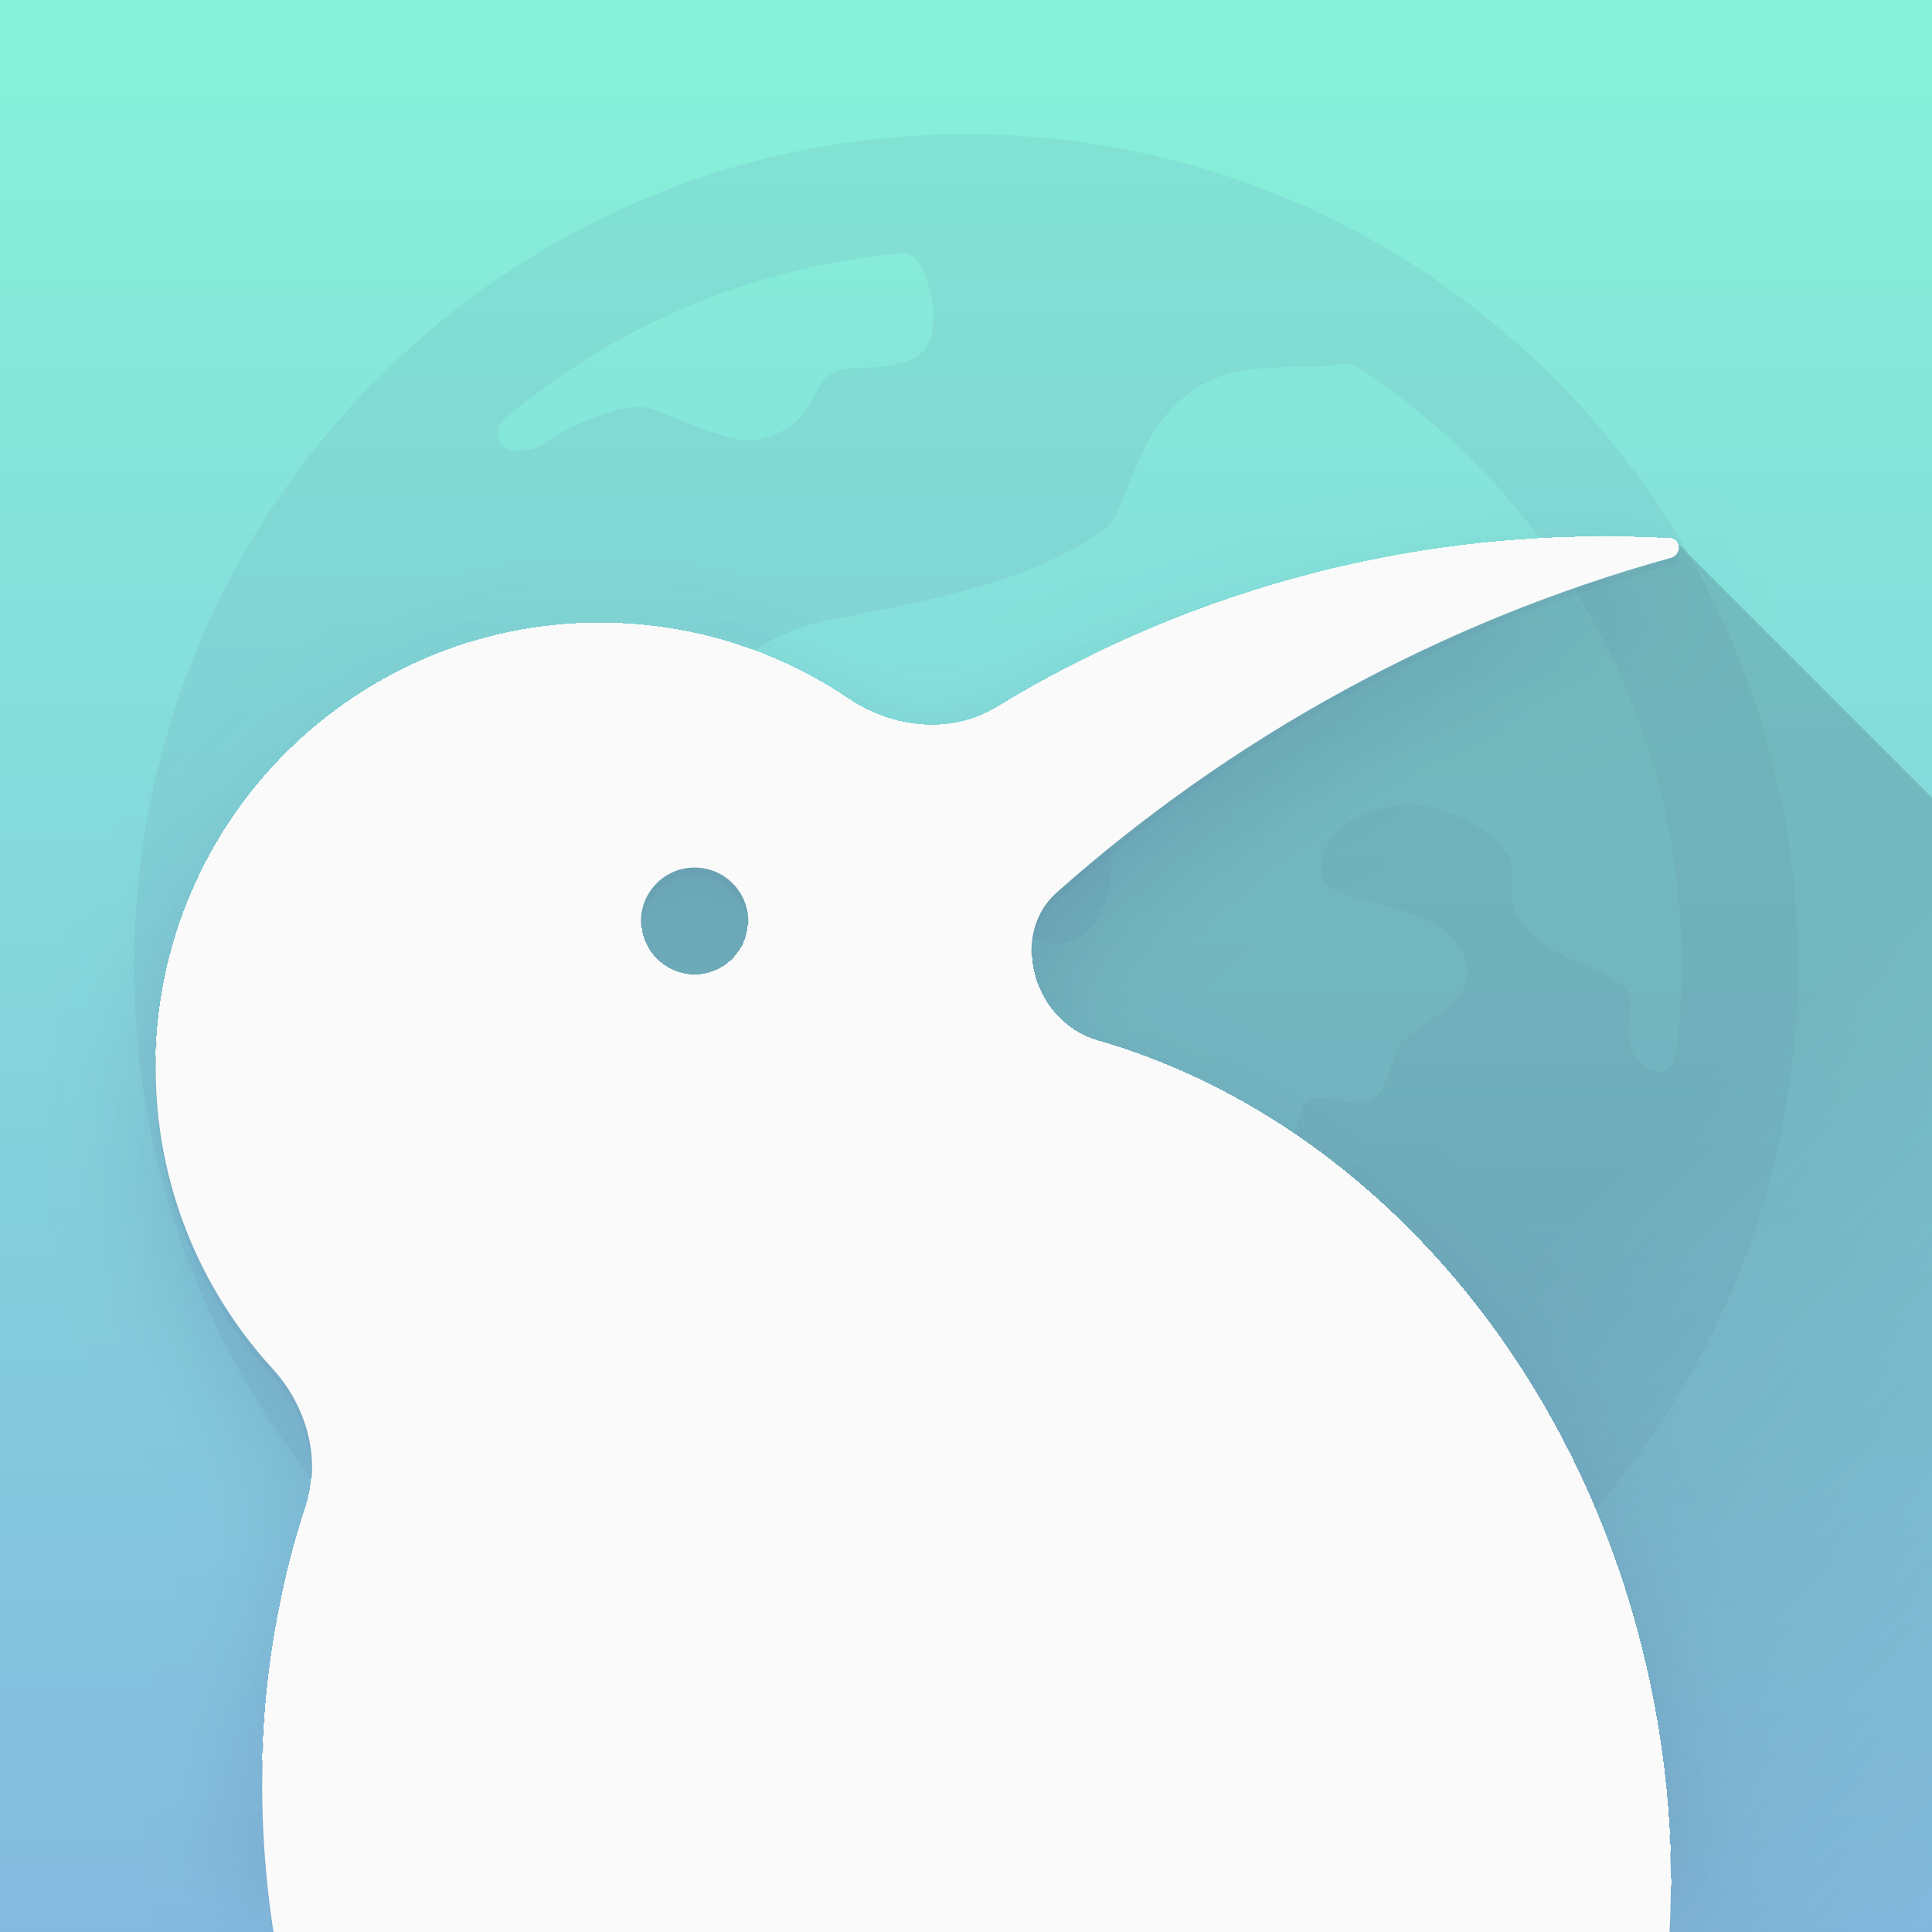
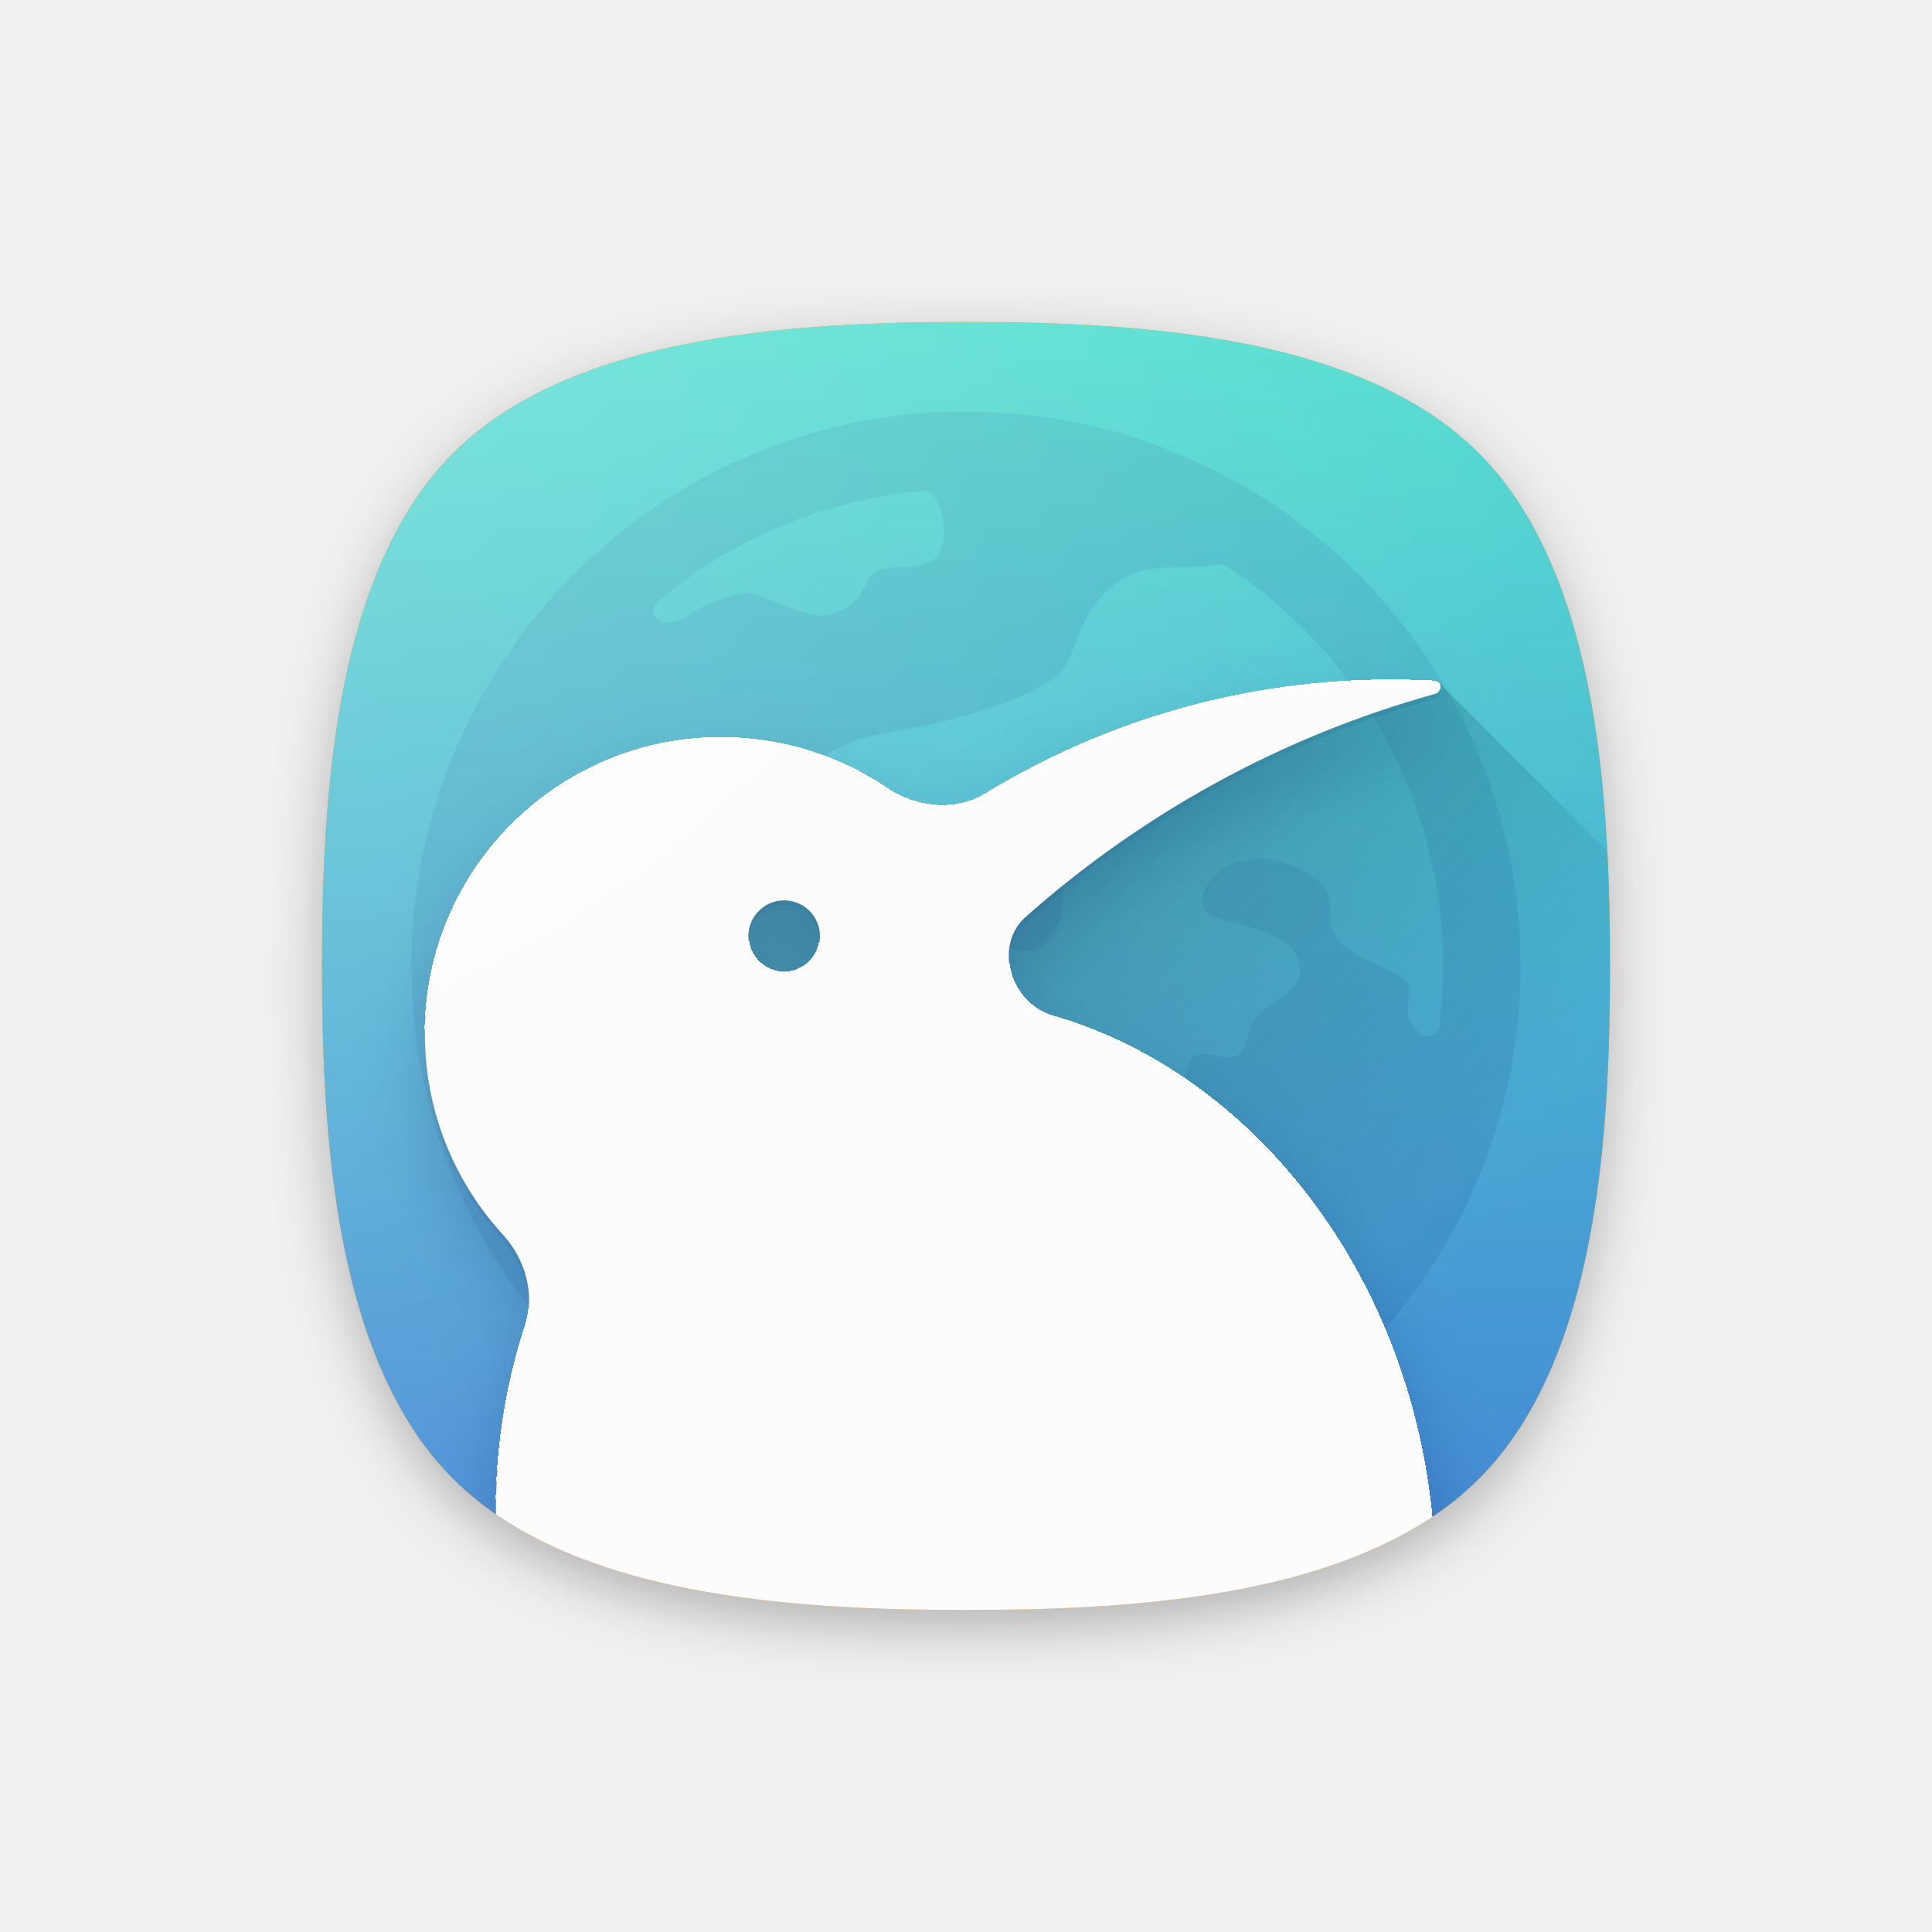
- <svg xmlns="http://www.w3.org/2000/svg" width="140" height="140" viewBox="0 0 288 288" fill="none">
-   <mask id="prefix__a" maskUnits="userSpaceOnUse" x="72" y="72" width="288" height="288">
-     <path fill="#ff9800" d="M72 72h288v288H72z" />
+ <svg xmlns="http://www.w3.org/2000/svg" width="432" height="432" viewBox="0 0 432 432" fill="none">
+   <g filter="url(#filter0_d)">
+     <path d="M319 92C292 74.737 252 72 216 72C180 72 140 74.737 113 92C104.364 97.521 97.521 104.364 92 113C74.737 140 72 180 72 216C72 252 74.737 292 92 319C97.521 327.636 104.364 334.479 113 340C140 357.263 180 360 216 360C252 360 292 357.263 319 340C327.636 334.479 334.479 327.636 340 319C357.263 292 360 252 360 216C360 180 357.263 140 340 113C334.479 104.364 327.636 97.521 319 92Z" fill="#FF9800" />
+   </g>
+   <mask id="mask0" style="mask-type:alpha" maskUnits="userSpaceOnUse" x="72" y="72" width="288" height="288">
+     <path d="M319 92C292 74.737 252 72 216 72C180 72 140 74.737 113 92C104.364 97.521 97.521 104.364 92 113C74.737 140 72 180 72 216C72 252 74.737 292 92 319C97.521 327.636 104.364 334.479 113 340C140 357.263 180 360 216 360C252 360 292 357.263 319 340C327.636 334.479 334.479 327.636 340 319C357.263 292 360 252 360 216C360 180 357.263 140 340 113C334.479 104.364 327.636 97.521 319 92Z" fill="#FF9800" />
  </mask>
-   <g mask="url(#prefix__a)" transform="translate(-72 -72)">
-     <path fill="url(#prefix__prefix__paint0_linear)" d="M0 0h432v432H0z" />
-     <path opacity=".1" d="M216 92c-68.373 0-124 55.627-124 124 0 68.373 55.627 124 124 124 68.373 0 124-55.627 124-124 0-68.373-55.627-124-124-124zm105.844 137.418c-.254 2.016-2.679 2.996-4.274 1.733-5.138-4.069-1.352-8.501-2.929-11.183-2.163-3.674-10.54-4.271-15.134-9.551-4.081-4.692-.891-5.992-2.699-10.791-1.356-3.602-10.437-8.198-15.737-7.642-7.048.739-12.538 4.355-12.137 10.341.357 5.373 21.76 3.158 21.815 14.993.02 4.752-8.868 7.95-10.214 10.647-1.35 2.696-2.019 6.886-3.96 8.077-1.986 1.22-7.391-1.159-9.441 0-1.75.989-1.851 6.194-3.596 7.192-2.099 1.199-11.987 2.396-15.137 6.445-3.146 4.046-1.649 14.237-3.296 17.383-1.721 3.285-7.042 9.291-7.941 13.637-1.315 6.35 1.401 13.404-.15 17.833-3.654 10.442-26.268 15.901-36.866 8.092-5.695-4.196-.796-11.743-4.496-16.484-1.935-2.48-4.345-2.546-8.391-7.941-4.046-5.396 1.05-12.138-1.95-17.083-3.855-6.362-29.439-13.551-33.566-22.779-3.279-7.333-3.746-24.725-1.5-31.92 1.569-5.023 10.598-7.278 13.937-10.041 2.985-2.468 5.546-8.692 12.138-9.741 5.401-.86 11.241 4.945 13.937 6.742 2.696 1.799 7.642-.9 12.138.45 4.495 1.349 19.779 14.837 26.974 14.837 7.192 0 8.991-9.442 8.092-14.387-.9-4.946-9.442-4.496-12.588-6.745-3.146-2.247-7.192-10.788-12.587-10.788-5.396 0-14.387 5.732-21.129 6.629-6.742.9-10.806-4.216-11.126-10.453-.337-6.517 6.572-9.6 11.576-11.463 5.732-2.137 30.682-4.158 44.844-14.387 4.124-2.979 4.064-14.713 13.937-21.241 6.843-4.525 16.138-2.353 21.582-3.568.764-.17 1.566-.1 2.221.326 33.797 22.038 52.878 61.507 47.653 102.831zM206.331 109.769c.972-.086 1.941.352 2.474 1.168 2.835 4.335 3.53 12.686-.649 14.543-4.928 2.192-9.504.64-12.183 2.192-3.201 1.851-2.397 8.011-11.028 9.859-4.738 1.015-14.58-4.928-17.864-4.928-3.285 0-11.501 3.44-13.144 5.006-1.105 1.052-3.167 1.577-5.125 1.623-2.445.061-3.619-3.074-1.75-4.657 16.284-13.804 36.773-22.784 59.269-24.806z" fill="#002b6d" />
-     <g clip-path="url(#prefix__prefix__clip0)">
-       <path d="M220.643 177.432c29.091-17.724 63.641-27.146 100.206-25.174.542.029.929.291 1.151.649l110 110V432H146.552c-16.108-17.586-28.013-40.751-32.989-67.291-4.491-23.957-2.724-47.397 4.02-68.08 2.328-7.139.133-15.043-4.939-20.578-11.964-13.055-18.703-30.852-17.242-49.916 2.798-36.52 34.627-63.86 71.092-61.066 11.867.909 22.762 4.898 31.965 11.124 6.602 4.466 15.376 5.386 22.184 1.239z" fill="url(#prefix__prefix__paint1_linear)" />
-       <g filter="url(#prefix__prefix__filter1_ddi)">
-         <path fill-rule="evenodd" clip-rule="evenodd" d="M321.098 155.152c1.626-.45 1.437-2.803-.249-2.894-36.565-1.972-71.115 7.45-100.206 25.174-6.808 4.147-15.582 3.227-22.184-1.239-9.203-6.226-20.098-10.214-31.965-11.124-36.465-2.794-68.294 24.546-71.092 61.066-1.46 19.064 5.278 36.861 17.242 49.916 5.072 5.535 7.267 13.44 4.939 20.578-6.744 20.684-8.511 44.123-4.02 68.08 12.472 66.525 68.481 111.85 125.098 101.235 56.617-10.615 92.404-73.149 79.932-139.674-9.323-49.728-42.973-87.61-83.019-99.136-4.794-1.38-8.406-5.471-9.485-10.342-.945-4.267.108-8.793 3.375-11.696 26.052-23.15 57.308-40.438 91.634-49.944zM174.934 217.3a8 8 0 008.588-7.365 8 8 0 00-7.365-8.588 8 8 0 00-8.588 7.365 8 8 0 007.365 8.588z" fill="#fff" />
+   <g mask="url(#mask0)">
+     <rect width="432" height="432" fill="url(#paint0_linear)" />
+     <path opacity="0.1" d="M216 92C147.627 92 92 147.627 92 216C92 284.373 147.627 340 216 340C284.373 340 340 284.373 340 216C340 147.627 284.373 92 216 92ZM321.844 229.418C321.59 231.434 319.165 232.414 317.57 231.151C312.432 227.082 316.218 222.65 314.641 219.968C312.478 216.294 304.101 215.697 299.507 210.417C295.426 205.725 298.616 204.425 296.808 199.626C295.452 196.024 286.371 191.428 281.071 191.984C274.023 192.723 268.533 196.339 268.934 202.325C269.291 207.698 290.694 205.483 290.749 217.318C290.769 222.07 281.881 225.268 280.535 227.965C279.185 230.661 278.516 234.851 276.575 236.042C274.589 237.262 269.184 234.883 267.134 236.042C265.384 237.031 265.283 242.236 263.538 243.234C261.439 244.433 251.551 245.63 248.401 249.679C245.255 253.725 246.752 263.916 245.105 267.062C243.384 270.347 238.063 276.353 237.164 280.699C235.849 287.049 238.565 294.103 237.014 298.532C233.36 308.974 210.746 314.433 200.148 306.624C194.453 302.428 199.352 294.881 195.652 290.14C193.717 287.66 191.307 287.594 187.261 282.199C183.215 276.803 188.311 270.061 185.311 265.116C181.456 258.754 155.872 251.565 151.745 242.337C148.466 235.004 147.999 217.612 150.245 210.417C151.814 205.394 160.843 203.139 164.182 200.376C167.167 197.908 169.728 191.684 176.32 190.635C181.721 189.775 187.561 195.58 190.257 197.377C192.953 199.176 197.899 196.477 202.395 197.827C206.89 199.176 222.174 212.664 229.369 212.664C236.561 212.664 238.36 203.222 237.461 198.277C236.561 193.331 228.019 193.781 224.873 191.532C221.727 189.285 217.681 180.744 212.286 180.744C206.89 180.744 197.899 186.476 191.157 187.373C184.415 188.273 180.351 183.157 180.031 176.92C179.694 170.403 186.603 167.32 191.607 165.457C197.339 163.32 222.289 161.299 236.451 151.07C240.575 148.091 240.515 136.357 250.388 129.829C257.231 125.304 266.526 127.476 271.97 126.261C272.734 126.091 273.536 126.161 274.191 126.587C307.988 148.625 327.069 188.094 321.844 229.418ZM206.331 109.769C207.303 109.683 208.272 110.121 208.805 110.937C211.64 115.272 212.335 123.623 208.156 125.48C203.228 127.672 198.652 126.12 195.973 127.672C192.772 129.523 193.576 135.683 184.945 137.531C180.207 138.546 170.365 132.603 167.081 132.603C163.796 132.603 155.58 136.043 153.937 137.609C152.832 138.661 150.77 139.186 148.812 139.232C146.367 139.293 145.193 136.158 147.062 134.575C163.346 120.771 183.835 111.791 206.331 109.769Z" fill="#002B6D" />
+     <g clip-path="url(#clip0)">
+       <path d="M220.643 177.432C249.734 159.708 284.284 150.286 320.849 152.258C321.391 152.287 321.778 152.549 322 152.907L432 262.907V432H294.326H146.552C130.444 414.414 118.539 391.249 113.563 364.709C109.072 340.752 110.839 317.312 117.583 296.629C119.911 289.49 117.716 281.586 112.644 276.051C100.68 262.996 93.941 245.199 95.402 226.135C98.2 189.615 130.029 162.275 166.494 165.069C178.361 165.978 189.256 169.967 198.459 176.193C205.061 180.659 213.835 181.579 220.643 177.432Z" fill="url(#paint1_linear)" />
+       <g filter="url(#filter1_ddi)">
+         <path fill-rule="evenodd" clip-rule="evenodd" d="M320.893 155.152C322.52 154.702 322.33 152.349 320.645 152.258C284.079 150.286 249.53 159.709 220.438 177.432C213.631 181.579 204.857 180.659 198.254 176.193C189.051 169.967 178.156 165.979 166.29 165.07C129.825 162.276 97.995 189.616 95.197 226.135C93.737 245.199 100.476 262.996 112.439 276.051C117.512 281.587 119.706 289.491 117.378 296.629C110.634 317.313 108.867 340.752 113.359 364.709C125.831 431.234 181.839 476.559 238.456 465.944C295.073 455.33 330.86 392.795 318.388 326.27C309.065 276.542 275.415 238.66 235.369 227.134C230.575 225.754 226.963 221.663 225.884 216.793C224.939 212.525 225.992 207.999 229.259 205.096C255.311 181.946 286.568 164.658 320.893 155.152ZM174.73 217.3C179.135 217.638 182.98 214.34 183.317 209.935C183.655 205.53 180.357 201.685 175.952 201.347C171.547 201.01 167.702 204.307 167.364 208.713C167.027 213.118 170.324 216.963 174.73 217.3Z" fill="#FCFCFC" />
      </g>
+       <rect width="432" height="432" fill="url(#paint2_radial)" />
    </g>
  </g>
-   <defs id="prefix__prefix__defs922">
-     <linearGradient id="prefix__prefix__paint0_linear" x1="216" y1="0" x2="216" y2="432" gradientUnits="userSpaceOnUse" gradientTransform="translate(72 72)">
-       <stop stop-color="#49F3CB" id="prefix__prefix__stop904" />
-       <stop offset="1" stop-color="#456ED8" id="prefix__prefix__stop906" />
+   <defs>
+     <filter id="filter0_d" x="60" y="64" width="312" height="312" filterUnits="userSpaceOnUse" color-interpolation-filters="sRGB">
+       <feFlood flood-opacity="0" result="BackgroundImageFix" />
+       <feColorMatrix in="SourceAlpha" type="matrix" values="0 0 0 0 0 0 0 0 0 0 0 0 0 0 0 0 0 0 127 0" result="hardAlpha" />
+       <feOffset dy="4" />
+       <feGaussianBlur stdDeviation="6" />
+       <feColorMatrix type="matrix" values="0 0 0 0 0 0 0 0 0 0 0 0 0 0 0 0 0 0 0.25 0" />
+       <feBlend mode="normal" in2="BackgroundImageFix" result="effect1_dropShadow" />
+       <feBlend mode="normal" in="SourceGraphic" in2="effect1_dropShadow" result="shape" />
+     </filter>
+     <filter id="filter1_ddi" x="79" y="144" width="259.016" height="347.486" filterUnits="userSpaceOnUse" color-interpolation-filters="sRGB">
+       <feFlood flood-opacity="0" result="BackgroundImageFix" />
+       <feColorMatrix in="SourceAlpha" type="matrix" values="0 0 0 0 0 0 0 0 0 0 0 0 0 0 0 0 0 0 127 0" result="hardAlpha" />
+       <feOffset dy="8" />
+       <feGaussianBlur stdDeviation="8" />
+       <feColorMatrix type="matrix" values="0 0 0 0 0 0 0 0 0 0.198 0 0 0 0 0.43 0 0 0 0.3 0" />
+       <feBlend mode="normal" in2="BackgroundImageFix" result="effect1_dropShadow" />
+       <feColorMatrix in="SourceAlpha" type="matrix" values="0 0 0 0 0 0 0 0 0 0 0 0 0 0 0 0 0 0 127 0" result="hardAlpha" />
+       <feOffset dy="1" />
+       <feColorMatrix type="matrix" values="0 0 0 0 0 0 0 0 0 0.196 0 0 0 0 0.431 0 0 0 0.1 0" />
+       <feBlend mode="normal" in2="effect1_dropShadow" result="effect2_dropShadow" />
+       <feBlend mode="normal" in="SourceGraphic" in2="effect2_dropShadow" result="shape" />
+       <feColorMatrix in="SourceAlpha" type="matrix" values="0 0 0 0 0 0 0 0 0 0 0 0 0 0 0 0 0 0 127 0" result="hardAlpha" />
+       <feOffset dy="1" />
+       <feComposite in2="hardAlpha" operator="arithmetic" k2="-1" k3="1" />
+       <feColorMatrix type="matrix" values="0 0 0 0 1 0 0 0 0 1 0 0 0 0 1 0 0 0 1 0" />
+       <feBlend mode="normal" in2="shape" result="effect3_innerShadow" />
+     </filter>
+     <linearGradient id="paint0_linear" x1="216" y1="0" x2="216" y2="432" gradientUnits="userSpaceOnUse">
+       <stop stop-color="#49F3CB" />
+       <stop offset="1" stop-color="#456ED8" />
    </linearGradient>
-     <linearGradient id="prefix__prefix__paint1_linear" x1="225.42" y1="190.516" x2="311.5" y2="276.597" gradientUnits="userSpaceOnUse" gradientTransform="translate(72 72)">
-       <stop stop-color="#00485F" stop-opacity=".4" id="prefix__prefix__stop909" />
-       <stop offset="1" stop-color="#00485F" stop-opacity="0" id="prefix__prefix__stop911" />
+     <linearGradient id="paint1_linear" x1="225.42" y1="190.516" x2="311.5" y2="276.597" gradientUnits="userSpaceOnUse">
+       <stop stop-color="#00485F" stop-opacity="0.4" />
+       <stop offset="1" stop-color="#00485F" stop-opacity="0" />
    </linearGradient>
-     <filter id="prefix__prefix__filter0_d" x="60" y="64" width="312" height="312" filterUnits="userSpaceOnUse" color-interpolation-filters="sRGB">
-       <feFlood flood-opacity="0" result="BackgroundImageFix" id="prefix__prefix__feFlood856" />
-       <feColorMatrix in="SourceAlpha" type="matrix" values="0 0 0 0 0 0 0 0 0 0 0 0 0 0 0 0 0 0 127 0" id="prefix__prefix__feColorMatrix858" />
-       <feOffset dy="4" id="prefix__prefix__feOffset860" />
-       <feGaussianBlur stdDeviation="6" id="prefix__prefix__feGaussianBlur862" />
-       <feColorMatrix type="matrix" values="0 0 0 0 0 0 0 0 0 0 0 0 0 0 0 0 0 0 0.25 0" id="prefix__prefix__feColorMatrix864" />
-       <feBlend mode="normal" in2="BackgroundImageFix" result="effect1_dropShadow" id="prefix__prefix__feBlend866" />
-       <feBlend mode="normal" in="SourceGraphic" in2="effect1_dropShadow" result="shape" id="prefix__prefix__feBlend868" />
-     </filter>
-     <filter id="prefix__prefix__filter1_ddi" x="79.205" y="144" width="259.016" height="347.486" filterUnits="userSpaceOnUse" color-interpolation-filters="sRGB">
-       <feFlood flood-opacity="0" result="BackgroundImageFix" id="prefix__prefix__feFlood871" />
-       <feColorMatrix in="SourceAlpha" type="matrix" values="0 0 0 0 0 0 0 0 0 0 0 0 0 0 0 0 0 0 127 0" id="prefix__prefix__feColorMatrix873" />
-       <feOffset dy="8" id="prefix__prefix__feOffset875" />
-       <feGaussianBlur stdDeviation="8" id="prefix__prefix__feGaussianBlur877" />
-       <feColorMatrix type="matrix" values="0 0 0 0 0 0 0 0 0 0.198 0 0 0 0 0.43 0 0 0 0.3 0" id="prefix__prefix__feColorMatrix879" />
-       <feBlend mode="normal" in2="BackgroundImageFix" result="effect1_dropShadow" id="prefix__prefix__feBlend881" />
-       <feColorMatrix in="SourceAlpha" type="matrix" values="0 0 0 0 0 0 0 0 0 0 0 0 0 0 0 0 0 0 127 0" id="prefix__prefix__feColorMatrix883" />
-       <feOffset dy="1" id="prefix__prefix__feOffset885" />
-       <feColorMatrix type="matrix" values="0 0 0 0 0 0 0 0 0 0.196 0 0 0 0 0.431 0 0 0 0.1 0" id="prefix__prefix__feColorMatrix887" />
-       <feBlend mode="normal" in2="effect1_dropShadow" result="effect2_dropShadow" id="prefix__prefix__feBlend889" />
-       <feBlend mode="normal" in="SourceGraphic" in2="effect2_dropShadow" result="shape" id="prefix__prefix__feBlend891" />
-       <feColorMatrix in="SourceAlpha" type="matrix" values="0 0 0 0 0 0 0 0 0 0 0 0 0 0 0 0 0 0 127 0" result="hardAlpha" id="prefix__prefix__feColorMatrix893" />
-       <feOffset dy="1" id="prefix__prefix__feOffset895" />
-       <feComposite in2="hardAlpha" operator="arithmetic" k2="-1" k3="1" id="prefix__prefix__feComposite897" k1="0" k4="0" />
-       <feColorMatrix type="matrix" values="0 0 0 0 1 0 0 0 0 1 0 0 0 0 1 0 0 0 1 0" id="prefix__prefix__feColorMatrix899" />
-       <feBlend mode="normal" in2="shape" result="effect3_innerShadow" id="prefix__prefix__feBlend901" />
-     </filter>
-     <radialGradient id="prefix__prefix__paint2_radial" cx="0" cy="0" r="1" gradientUnits="userSpaceOnUse" gradientTransform="rotate(45 -50.708 122.799) scale(610.94)">
-       <stop offset=".141" stop-color="#fff" stop-opacity=".3" id="prefix__prefix__stop914" />
-       <stop offset=".713" stop-color="#fff" stop-opacity="0" id="prefix__prefix__stop916" />
+     <radialGradient id="paint2_radial" cx="0" cy="0" r="1" gradientUnits="userSpaceOnUse" gradientTransform="rotate(45) scale(610.94)">
+       <stop offset="0.141" stop-color="white" stop-opacity="0.3" />
+       <stop offset="0.713" stop-color="white" stop-opacity="0" />
    </radialGradient>
-     <clipPath id="prefix__prefix__clip0">
-       <path fill="#fff" id="prefix__prefix__rect919" d="M0 0h432v432H0z" />
+     <clipPath id="clip0">
+       <rect width="432" height="432" fill="white" />
    </clipPath>
  </defs>
</svg>
